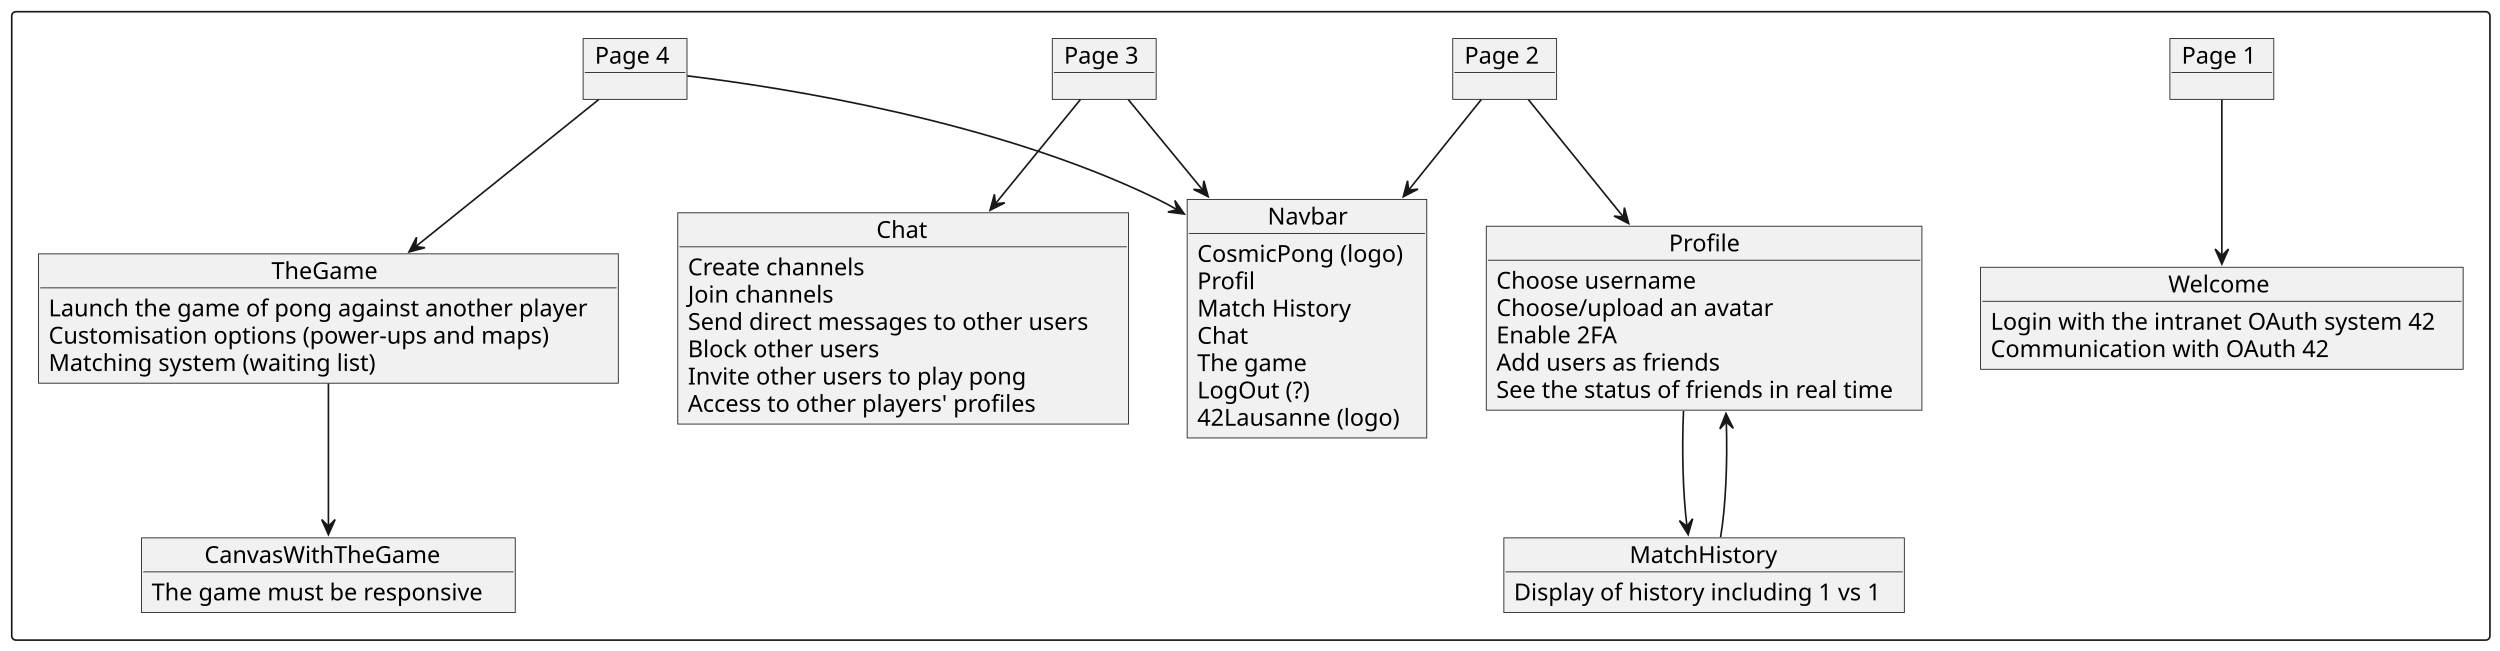
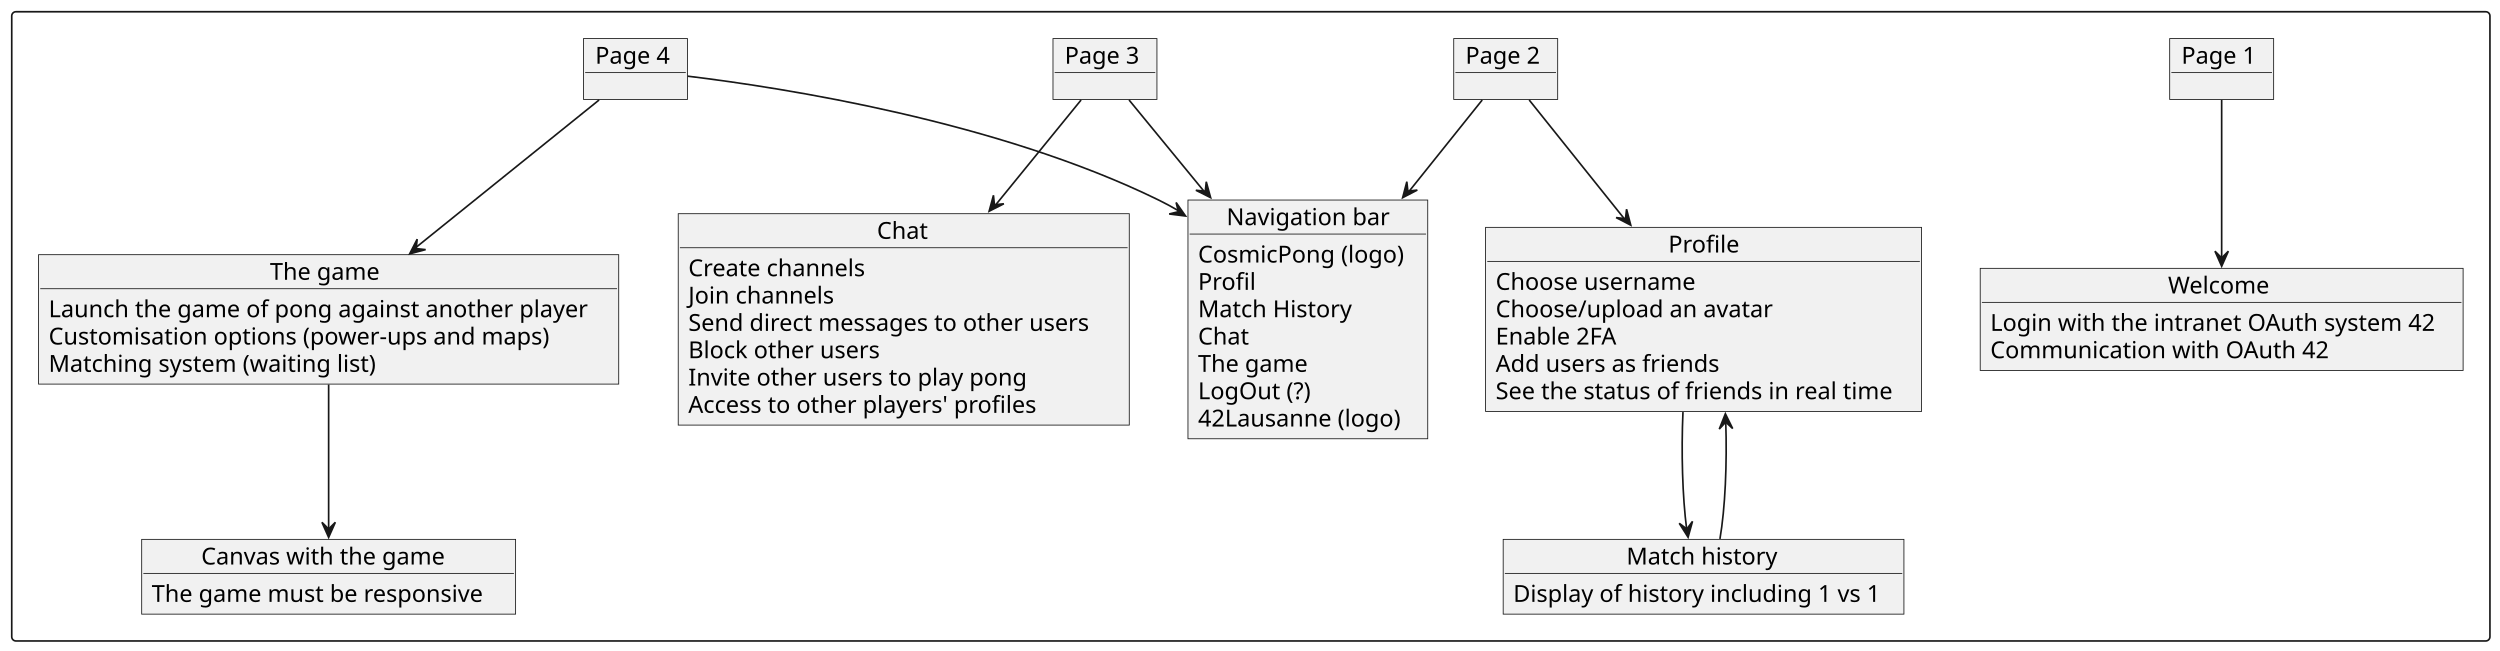
- <svg xmlns="http://www.w3.org/2000/svg" contentStyleType="text/css" height="388px" preserveAspectRatio="none" style="width:1492px;height:388px;background:#FFFFFF;" version="1.1" viewBox="0 0 1492 388" width="1492px" zoomAndPan="magnify">
+ <svg xmlns="http://www.w3.org/2000/svg" contentStyleType="text/css" height="388px" preserveAspectRatio="none" style="width:1491px;height:388px;background:#FFFFFF;" version="1.1" viewBox="0 0 1491 388" width="1491px" zoomAndPan="magnify">
  <defs />
  <g>
    <g id="cluster_##2">
-       <rect fill="none" height="375" rx="2.5" ry="2.5" style="stroke:#181818;stroke-width:1.0;" width="1479" x="7" y="7" />
+       <rect fill="none" height="375.27" rx="2.5" ry="2.5" style="stroke:#181818;stroke-width:1.0;" width="1478" x="7" y="7" />
    </g>
    <g id="elem_Page1">
-       <rect fill="#F1F1F1" height="36.297" style="stroke:#181818;stroke-width:0.5;" width="62" x="1295" y="23" />
-       <text fill="#000000" font-family="sans-serif" font-size="14" lengthAdjust="spacing" textLength="48" x="1302" y="37.995">Page 1</text>
-       <line style="stroke:#181818;stroke-width:0.5;" x1="1296" x2="1356" y1="43.297" y2="43.297" />
+       <rect fill="#F1F1F1" height="36.297" style="stroke:#181818;stroke-width:0.5;" width="62" x="1294" y="23" />
+       <text fill="#000000" font-family="sans-serif" font-size="14" lengthAdjust="spacing" textLength="48" x="1301" y="37.995">Page 1</text>
+       <line style="stroke:#181818;stroke-width:0.5;" x1="1295" x2="1355" y1="43.297" y2="43.297" />
    </g>
    <g id="elem_Page2">
      <rect fill="#F1F1F1" height="36.297" style="stroke:#181818;stroke-width:0.5;" width="62" x="867" y="23" />
      <text fill="#000000" font-family="sans-serif" font-size="14" lengthAdjust="spacing" textLength="48" x="874" y="37.995">Page 2</text>
      <line style="stroke:#181818;stroke-width:0.5;" x1="868" x2="928" y1="43.297" y2="43.297" />
    </g>
    <g id="elem_Page3">
      <rect fill="#F1F1F1" height="36.297" style="stroke:#181818;stroke-width:0.5;" width="62" x="628" y="23" />
      <text fill="#000000" font-family="sans-serif" font-size="14" lengthAdjust="spacing" textLength="48" x="635" y="37.995">Page 3</text>
      <line style="stroke:#181818;stroke-width:0.5;" x1="629" x2="689" y1="43.297" y2="43.297" />
    </g>
    <g id="elem_Page4">
      <rect fill="#F1F1F1" height="36.297" style="stroke:#181818;stroke-width:0.5;" width="62" x="348" y="23" />
      <text fill="#000000" font-family="sans-serif" font-size="14" lengthAdjust="spacing" textLength="48" x="355" y="37.995">Page 4</text>
      <line style="stroke:#181818;stroke-width:0.5;" x1="349" x2="409" y1="43.297" y2="43.297" />
    </g>
    <g id="elem_Welcome">
-       <rect fill="#F1F1F1" height="60.891" style="stroke:#181818;stroke-width:0.5;" width="288" x="1182" y="159.5" />
-       <text fill="#000000" font-family="sans-serif" font-size="14" lengthAdjust="spacing" textLength="64" x="1294" y="174.495">Welcome</text>
-       <line style="stroke:#181818;stroke-width:0.5;" x1="1183" x2="1469" y1="179.797" y2="179.797" />
-       <text fill="#000000" font-family="sans-serif" font-size="14" lengthAdjust="spacing" textLength="276" x="1188" y="196.792">Login with the intranet OAuth system 42</text>
-       <text fill="#000000" font-family="sans-serif" font-size="14" lengthAdjust="spacing" textLength="209" x="1188" y="213.089">Communication with OAuth 42</text>
+       <rect fill="#F1F1F1" height="60.891" style="stroke:#181818;stroke-width:0.5;" width="288" x="1181" y="160.04" />
+       <text fill="#000000" font-family="sans-serif" font-size="14" lengthAdjust="spacing" textLength="64" x="1293" y="175.035">Welcome</text>
+       <line style="stroke:#181818;stroke-width:0.5;" x1="1182" x2="1468" y1="180.337" y2="180.337" />
+       <text fill="#000000" font-family="sans-serif" font-size="14" lengthAdjust="spacing" textLength="276" x="1187" y="197.332">Login with the intranet OAuth system 42</text>
+       <text fill="#000000" font-family="sans-serif" font-size="14" lengthAdjust="spacing" textLength="209" x="1187" y="213.629">Communication with OAuth 42</text>
    </g>
    <g id="elem_Profile">
-       <rect fill="#F1F1F1" height="109.781" style="stroke:#181818;stroke-width:0.5;" width="260" x="887" y="135" />
-       <text fill="#000000" font-family="sans-serif" font-size="14" lengthAdjust="spacing" textLength="42" x="996" y="149.995">Profile</text>
-       <line style="stroke:#181818;stroke-width:0.5;" x1="888" x2="1146" y1="155.297" y2="155.297" />
-       <text fill="#000000" font-family="sans-serif" font-size="14" lengthAdjust="spacing" textLength="128" x="893" y="172.292">Choose username</text>
-       <text fill="#000000" font-family="sans-serif" font-size="14" lengthAdjust="spacing" textLength="172" x="893" y="188.589">Choose/upload an avatar</text>
-       <text fill="#000000" font-family="sans-serif" font-size="14" lengthAdjust="spacing" textLength="77" x="893" y="204.886">Enable 2FA</text>
-       <text fill="#000000" font-family="sans-serif" font-size="14" lengthAdjust="spacing" textLength="141" x="893" y="221.183">Add users as friends</text>
-       <text fill="#000000" font-family="sans-serif" font-size="14" lengthAdjust="spacing" textLength="248" x="893" y="237.48">See the status of friends in real time</text>
+       <rect fill="#F1F1F1" height="109.781" style="stroke:#181818;stroke-width:0.5;" width="260" x="886" y="135.6" />
+       <text fill="#000000" font-family="sans-serif" font-size="14" lengthAdjust="spacing" textLength="42" x="995" y="150.595">Profile</text>
+       <line style="stroke:#181818;stroke-width:0.5;" x1="887" x2="1145" y1="155.897" y2="155.897" />
+       <text fill="#000000" font-family="sans-serif" font-size="14" lengthAdjust="spacing" textLength="128" x="892" y="172.892">Choose username</text>
+       <text fill="#000000" font-family="sans-serif" font-size="14" lengthAdjust="spacing" textLength="172" x="892" y="189.189">Choose/upload an avatar</text>
+       <text fill="#000000" font-family="sans-serif" font-size="14" lengthAdjust="spacing" textLength="77" x="892" y="205.486">Enable 2FA</text>
+       <text fill="#000000" font-family="sans-serif" font-size="14" lengthAdjust="spacing" textLength="141" x="892" y="221.783">Add users as friends</text>
+       <text fill="#000000" font-family="sans-serif" font-size="14" lengthAdjust="spacing" textLength="248" x="892" y="238.079">See the status of friends in real time</text>
    </g>
    <g id="elem_MatchHistory">
-       <rect fill="#F1F1F1" height="44.594" style="stroke:#181818;stroke-width:0.5;" width="239" x="897.5" y="321" />
-       <text fill="#000000" font-family="sans-serif" font-size="14" lengthAdjust="spacing" textLength="89" x="972.5" y="335.995">MatchHistory</text>
-       <line style="stroke:#181818;stroke-width:0.5;" x1="898.5" x2="1135.5" y1="341.297" y2="341.297" />
-       <text fill="#000000" font-family="sans-serif" font-size="14" lengthAdjust="spacing" textLength="227" x="903.5" y="358.292">Display of history including 1 vs 1</text>
+       <rect fill="#F1F1F1" height="44.594" style="stroke:#181818;stroke-width:0.5;" width="239" x="896.5" y="321.68" />
+       <text fill="#000000" font-family="sans-serif" font-size="14" lengthAdjust="spacing" textLength="92" x="970" y="336.675">Match history</text>
+       <line style="stroke:#181818;stroke-width:0.5;" x1="897.5" x2="1134.5" y1="341.977" y2="341.977" />
+       <text fill="#000000" font-family="sans-serif" font-size="14" lengthAdjust="spacing" textLength="227" x="902.5" y="358.972">Display of history including 1 vs 1</text>
    </g>
    <g id="elem_Chat">
-       <rect fill="#F1F1F1" height="126.078" style="stroke:#181818;stroke-width:0.5;" width="269" x="404.5" y="127" />
-       <text fill="#000000" font-family="sans-serif" font-size="14" lengthAdjust="spacing" textLength="32" x="523" y="141.995">Chat</text>
-       <line style="stroke:#181818;stroke-width:0.5;" x1="405.5" x2="672.5" y1="147.297" y2="147.297" />
-       <text fill="#000000" font-family="sans-serif" font-size="14" lengthAdjust="spacing" textLength="113" x="410.5" y="164.292">Create channels</text>
-       <text fill="#000000" font-family="sans-serif" font-size="14" lengthAdjust="spacing" textLength="91" x="410.5" y="180.589">Join channels</text>
-       <text fill="#000000" font-family="sans-serif" font-size="14" lengthAdjust="spacing" textLength="257" x="410.5" y="196.886">Send direct messages to other users</text>
-       <text fill="#000000" font-family="sans-serif" font-size="14" lengthAdjust="spacing" textLength="122" x="410.5" y="213.183">Block other users</text>
-       <text fill="#000000" font-family="sans-serif" font-size="14" lengthAdjust="spacing" textLength="209" x="410.5" y="229.48">Invite other users to play pong</text>
-       <text fill="#000000" font-family="sans-serif" font-size="14" lengthAdjust="spacing" textLength="219" x="410.5" y="245.776">Access to other players' profiles</text>
+       <rect fill="#F1F1F1" height="126.078" style="stroke:#181818;stroke-width:0.5;" width="269" x="404.5" y="127.45" />
+       <text fill="#000000" font-family="sans-serif" font-size="14" lengthAdjust="spacing" textLength="32" x="523" y="142.445">Chat</text>
+       <line style="stroke:#181818;stroke-width:0.5;" x1="405.5" x2="672.5" y1="147.747" y2="147.747" />
+       <text fill="#000000" font-family="sans-serif" font-size="14" lengthAdjust="spacing" textLength="113" x="410.5" y="164.742">Create channels</text>
+       <text fill="#000000" font-family="sans-serif" font-size="14" lengthAdjust="spacing" textLength="91" x="410.5" y="181.039">Join channels</text>
+       <text fill="#000000" font-family="sans-serif" font-size="14" lengthAdjust="spacing" textLength="257" x="410.5" y="197.336">Send direct messages to other users</text>
+       <text fill="#000000" font-family="sans-serif" font-size="14" lengthAdjust="spacing" textLength="122" x="410.5" y="213.633">Block other users</text>
+       <text fill="#000000" font-family="sans-serif" font-size="14" lengthAdjust="spacing" textLength="209" x="410.5" y="229.929">Invite other users to play pong</text>
+       <text fill="#000000" font-family="sans-serif" font-size="14" lengthAdjust="spacing" textLength="219" x="410.5" y="246.226">Access to other players' profiles</text>
    </g>
    <g id="elem_Navbar">
-       <rect fill="#F1F1F1" height="142.375" style="stroke:#181818;stroke-width:0.5;" width="143" x="708.5" y="119" />
-       <text fill="#000000" font-family="sans-serif" font-size="14" lengthAdjust="spacing" textLength="47" x="756.5" y="133.995">Navbar</text>
-       <line style="stroke:#181818;stroke-width:0.5;" x1="709.5" x2="850.5" y1="139.297" y2="139.297" />
-       <text fill="#000000" font-family="sans-serif" font-size="14" lengthAdjust="spacing" textLength="131" x="714.5" y="156.292">CosmicPong (logo)</text>
-       <text fill="#000000" font-family="sans-serif" font-size="14" lengthAdjust="spacing" textLength="33" x="714.5" y="172.589">Profil</text>
-       <text fill="#000000" font-family="sans-serif" font-size="14" lengthAdjust="spacing" textLength="93" x="714.5" y="188.886">Match History</text>
-       <text fill="#000000" font-family="sans-serif" font-size="14" lengthAdjust="spacing" textLength="32" x="714.5" y="205.183">Chat</text>
-       <text fill="#000000" font-family="sans-serif" font-size="14" lengthAdjust="spacing" textLength="70" x="714.5" y="221.48">The game</text>
-       <text fill="#000000" font-family="sans-serif" font-size="14" lengthAdjust="spacing" textLength="71" x="714.5" y="237.776">LogOut (?)</text>
-       <text fill="#000000" font-family="sans-serif" font-size="14" lengthAdjust="spacing" textLength="129" x="714.5" y="254.073">42Lausanne (logo)</text>
+       <rect fill="#F1F1F1" height="142.375" style="stroke:#181818;stroke-width:0.5;" width="143" x="708.5" y="119.3" />
+       <text fill="#000000" font-family="sans-serif" font-size="14" lengthAdjust="spacing" textLength="97" x="731.5" y="134.295">Navigation bar</text>
+       <line style="stroke:#181818;stroke-width:0.5;" x1="709.5" x2="850.5" y1="139.597" y2="139.597" />
+       <text fill="#000000" font-family="sans-serif" font-size="14" lengthAdjust="spacing" textLength="131" x="714.5" y="156.592">CosmicPong (logo)</text>
+       <text fill="#000000" font-family="sans-serif" font-size="14" lengthAdjust="spacing" textLength="33" x="714.5" y="172.889">Profil</text>
+       <text fill="#000000" font-family="sans-serif" font-size="14" lengthAdjust="spacing" textLength="93" x="714.5" y="189.186">Match History</text>
+       <text fill="#000000" font-family="sans-serif" font-size="14" lengthAdjust="spacing" textLength="32" x="714.5" y="205.483">Chat</text>
+       <text fill="#000000" font-family="sans-serif" font-size="14" lengthAdjust="spacing" textLength="70" x="714.5" y="221.78">The game</text>
+       <text fill="#000000" font-family="sans-serif" font-size="14" lengthAdjust="spacing" textLength="71" x="714.5" y="238.076">LogOut (?)</text>
+       <text fill="#000000" font-family="sans-serif" font-size="14" lengthAdjust="spacing" textLength="129" x="714.5" y="254.373">42Lausanne (logo)</text>
    </g>
    <g id="elem_TheGame">
-       <rect fill="#F1F1F1" height="77.188" style="stroke:#181818;stroke-width:0.5;" width="346" x="23" y="151.5" />
-       <text fill="#000000" font-family="sans-serif" font-size="14" lengthAdjust="spacing" textLength="68" x="162" y="166.495">TheGame</text>
-       <line style="stroke:#181818;stroke-width:0.5;" x1="24" x2="368" y1="171.797" y2="171.797" />
-       <text fill="#000000" font-family="sans-serif" font-size="14" lengthAdjust="spacing" textLength="334" x="29" y="188.792">Launch the game of pong against another player</text>
-       <text fill="#000000" font-family="sans-serif" font-size="14" lengthAdjust="spacing" textLength="315" x="29" y="205.089">Customisation options (power-ups and maps)</text>
-       <text fill="#000000" font-family="sans-serif" font-size="14" lengthAdjust="spacing" textLength="202" x="29" y="221.386">Matching system (waiting list)</text>
+       <rect fill="#F1F1F1" height="77.188" style="stroke:#181818;stroke-width:0.5;" width="346" x="23" y="151.89" />
+       <text fill="#000000" font-family="sans-serif" font-size="14" lengthAdjust="spacing" textLength="70" x="161" y="166.885">The game</text>
+       <line style="stroke:#181818;stroke-width:0.5;" x1="24" x2="368" y1="172.187" y2="172.187" />
+       <text fill="#000000" font-family="sans-serif" font-size="14" lengthAdjust="spacing" textLength="334" x="29" y="189.182">Launch the game of pong against another player</text>
+       <text fill="#000000" font-family="sans-serif" font-size="14" lengthAdjust="spacing" textLength="315" x="29" y="205.479">Customisation options (power-ups and maps)</text>
+       <text fill="#000000" font-family="sans-serif" font-size="14" lengthAdjust="spacing" textLength="202" x="29" y="221.776">Matching system (waiting list)</text>
    </g>
    <g id="elem_CanvasWithTheGame">
-       <rect fill="#F1F1F1" height="44.594" style="stroke:#181818;stroke-width:0.5;" width="223" x="84.5" y="321" />
-       <text fill="#000000" font-family="sans-serif" font-size="14" lengthAdjust="spacing" textLength="148" x="122" y="335.995">CanvasWithTheGame</text>
-       <line style="stroke:#181818;stroke-width:0.5;" x1="85.5" x2="306.5" y1="341.297" y2="341.297" />
-       <text fill="#000000" font-family="sans-serif" font-size="14" lengthAdjust="spacing" textLength="211" x="90.5" y="358.292">The game must be responsive</text>
+       <rect fill="#F1F1F1" height="44.594" style="stroke:#181818;stroke-width:0.5;" width="223" x="84.5" y="321.68" />
+       <text fill="#000000" font-family="sans-serif" font-size="14" lengthAdjust="spacing" textLength="152" x="120" y="336.675">Canvas with the game</text>
+       <line style="stroke:#181818;stroke-width:0.5;" x1="85.5" x2="306.5" y1="341.977" y2="341.977" />
+       <text fill="#000000" font-family="sans-serif" font-size="14" lengthAdjust="spacing" textLength="211" x="90.5" y="358.972">The game must be responsive</text>
    </g>
    <g id="link_Page1_Welcome">
-       <path codeLine="54" d="M1326,59.44 C1326,82.37 1326,123.23 1326,152.95 " fill="none" id="Page1-to-Welcome" style="stroke:#181818;stroke-width:1.0;" />
-       <polygon fill="#181818" points="1326,157.6,1330,148.6,1326,152.6,1322,148.6,1326,157.6" style="stroke:#181818;stroke-width:1.0;" />
+       <path codeLine="54" d="M1325,59.63 C1325,82.79 1325,124.17 1325,154.01 " fill="none" id="Page1-to-Welcome" style="stroke:#181818;stroke-width:1.0;" />
+       <polygon fill="#181818" points="1325,158.81,1329,149.81,1325,153.81,1321,149.81,1325,158.81" style="stroke:#181818;stroke-width:1.0;" />
    </g>
    <g id="link_Page2_Profile">
-       <path codeLine="55" d="M912.12,59.44 C926.14,76.77 948.45,104.32 968.9,129.58 " fill="none" id="Page2-to-Profile" style="stroke:#181818;stroke-width:1.0;" />
-       <polygon fill="#181818" points="972,133.42,969.45,123.907,968.856,129.532,963.23,128.938,972,133.42" style="stroke:#181818;stroke-width:1.0;" />
+       <path codeLine="55" d="M912,59.63 C926.08,77.21 948.58,105.31 969.06,130.88 " fill="none" id="Page2-to-Profile" style="stroke:#181818;stroke-width:1.0;" />
+       <polygon fill="#181818" points="972.59,134.29,970.078,124.767,969.461,130.39,963.838,129.773,972.59,134.29" style="stroke:#181818;stroke-width:1.0;" />
    </g>
    <g id="link_Page2_Navbar">
-       <path codeLine="56" d="M884,59.44 C872.98,73.17 856.8,93.32 840.47,113.67 " fill="none" id="Page2-to-Navbar" style="stroke:#181818;stroke-width:1.0;" />
-       <polygon fill="#181818" points="837.49,117.38,846.252,112.882,840.627,113.487,840.023,107.862,837.49,117.38" style="stroke:#181818;stroke-width:1.0;" />
+       <path codeLine="56" d="M884,59.63 C872.93,73.45 856.66,93.76 840.27,114.24 " fill="none" id="Page2-to-Navbar" style="stroke:#181818;stroke-width:1.0;" />
+       <polygon fill="#181818" points="836.54,117.89,845.284,113.357,839.662,113.984,839.034,108.362,836.54,117.89" style="stroke:#181818;stroke-width:1.0;" />
    </g>
    <g id="link_Profile_MatchHistory">
-       <path codeLine="57" d="M1004.72,245.27 C1003.68,268.61 1004.37,294.92 1006.81,314.28 " fill="none" id="Profile-to-MatchHistory" style="stroke:#181818;stroke-width:1.0;" />
-       <polygon fill="#181818" points="1007.49,319.06,1010.188,309.588,1006.789,314.109,1002.268,310.71,1007.49,319.06" style="stroke:#181818;stroke-width:1.0;" />
+       <path codeLine="57" d="M1003.72,245.75 C1002.66,269.45 1003.4,296.2 1005.93,315.64 " fill="none" id="Profile-to-MatchHistory" style="stroke:#181818;stroke-width:1.0;" />
+       <polygon fill="#181818" points="1006.77,320.42,1009.415,310.933,1006.041,315.473,1001.5,312.099,1006.77,320.42" style="stroke:#181818;stroke-width:1.0;" />
    </g>
    <g id="link_MatchHistory_Profile">
-       <path codeLine="58" d="M1026.84,320.56 C1029.9,302.52 1031.04,276.05 1030.26,251.73 " fill="none" id="MatchHistory-to-Profile" style="stroke:#181818;stroke-width:1.0;" />
-       <polygon fill="#181818" points="1030.07,246.78,1026.407,255.922,1030.256,251.777,1034.401,255.625,1030.07,246.78" style="stroke:#181818;stroke-width:1.0;" />
+       <path codeLine="58" d="M1025.77,321.42 C1028.91,303.23 1030.07,276.28 1029.24,251.63 " fill="none" id="MatchHistory-to-Profile" style="stroke:#181818;stroke-width:1.0;" />
+       <polygon fill="#181818" points="1029.01,246.75,1025.373,255.903,1029.21,251.746,1033.367,255.583,1029.01,246.75" style="stroke:#181818;stroke-width:1.0;" />
    </g>
    <g id="link_Page3_Chat">
-       <path codeLine="59" d="M644.76,59.44 C632.07,74.99 612.65,98.78 593.9,121.75 " fill="none" id="Page3-to-Chat" style="stroke:#181818;stroke-width:1.0;" />
-       <polygon fill="#181818" points="590.87,125.46,599.668,121.033,594.038,121.592,593.479,115.963,590.87,125.46" style="stroke:#181818;stroke-width:1.0;" />
+       <path codeLine="59" d="M644.76,59.63 C632.02,75.28 612.49,99.26 593.66,122.38 " fill="none" id="Page3-to-Chat" style="stroke:#181818;stroke-width:1.0;" />
+       <polygon fill="#181818" points="589.91,125.98,598.698,121.533,593.07,122.105,592.498,116.477,589.91,125.98" style="stroke:#181818;stroke-width:1.0;" />
    </g>
    <g id="link_Page3_Navbar">
-       <path codeLine="60" d="M673.36,59.44 C684.66,73.17 701.25,93.32 717.99,113.67 " fill="none" id="Page3-to-Navbar" style="stroke:#181818;stroke-width:1.0;" />
-       <polygon fill="#181818" points="721.06,117.39,718.434,107.898,717.885,113.528,712.254,112.979,721.06,117.39" style="stroke:#181818;stroke-width:1.0;" />
+       <path codeLine="60" d="M673.36,59.63 C684.75,73.51 701.53,93.94 718.41,114.5 " fill="none" id="Page3-to-Navbar" style="stroke:#181818;stroke-width:1.0;" />
+       <polygon fill="#181818" points="722.02,117.89,719.411,108.393,718.851,114.022,713.222,113.463,722.02,117.89" style="stroke:#181818;stroke-width:1.0;" />
    </g>
    <g id="link_Page4_TheGame">
-       <path codeLine="61" d="M357.29,59.44 C330.47,80.98 283.95,118.35 247.75,147.43 " fill="none" id="Page4-to-TheGame" style="stroke:#181818;stroke-width:1.0;" />
-       <polygon fill="#181818" points="244.11,150.35,253.629,147.821,248.005,147.214,248.612,141.59,244.11,150.35" style="stroke:#181818;stroke-width:1.0;" />
+       <path codeLine="61" d="M357.29,59.63 C330.45,81.24 283.89,118.73 247.67,147.89 " fill="none" id="Page4-to-TheGame" style="stroke:#181818;stroke-width:1.0;" />
+       <polygon fill="#181818" points="244.31,151.4,253.828,148.867,248.203,148.263,248.808,142.638,244.31,151.4" style="stroke:#181818;stroke-width:1.0;" />
    </g>
    <g id="link_TheGame_CanvasWithTheGame">
-       <path codeLine="62" d="M196,228.84 C196,255.28 196,290.01 196,314.09 " fill="none" id="TheGame-to-CanvasWithTheGame" style="stroke:#181818;stroke-width:1.0;" />
-       <polygon fill="#181818" points="196,319.07,200,310.07,196,314.07,192,310.07,196,319.07" style="stroke:#181818;stroke-width:1.0;" />
+       <path codeLine="62" d="M196,229.32 C196,256.15 196,291.51 196,315.62 " fill="none" id="TheGame-to-CanvasWithTheGame" style="stroke:#181818;stroke-width:1.0;" />
+       <polygon fill="#181818" points="196,320.5,200,311.5,196,315.5,192,311.5,196,320.5" style="stroke:#181818;stroke-width:1.0;" />
    </g>
    <g id="link_Page4_Navbar">
-       <path codeLine="63" d="M410.15,45.27 C468.03,52.29 594.99,72.12 691,119 C694.86,120.88 698.7,122.95 702.51,125.17 " fill="none" id="Page4-to-Navbar" style="stroke:#181818;stroke-width:1.0;" />
-       <polygon fill="#181818" points="706.77,127.73,701.13,119.656,702.489,125.147,696.997,126.506,706.77,127.73" style="stroke:#181818;stroke-width:1.0;" />
+       <path codeLine="63" d="M410.16,45.43 C468.05,52.46 595.02,72.33 691,119.3 C695.04,121.28 699.07,123.46 703.05,125.8 " fill="none" id="Page4-to-Navbar" style="stroke:#181818;stroke-width:1.0;" />
+       <polygon fill="#181818" points="707.07,128.84,701.43,120.766,702.789,126.257,697.298,127.616,707.07,128.84" style="stroke:#181818;stroke-width:1.0;" />
    </g>
  </g>
</svg>
